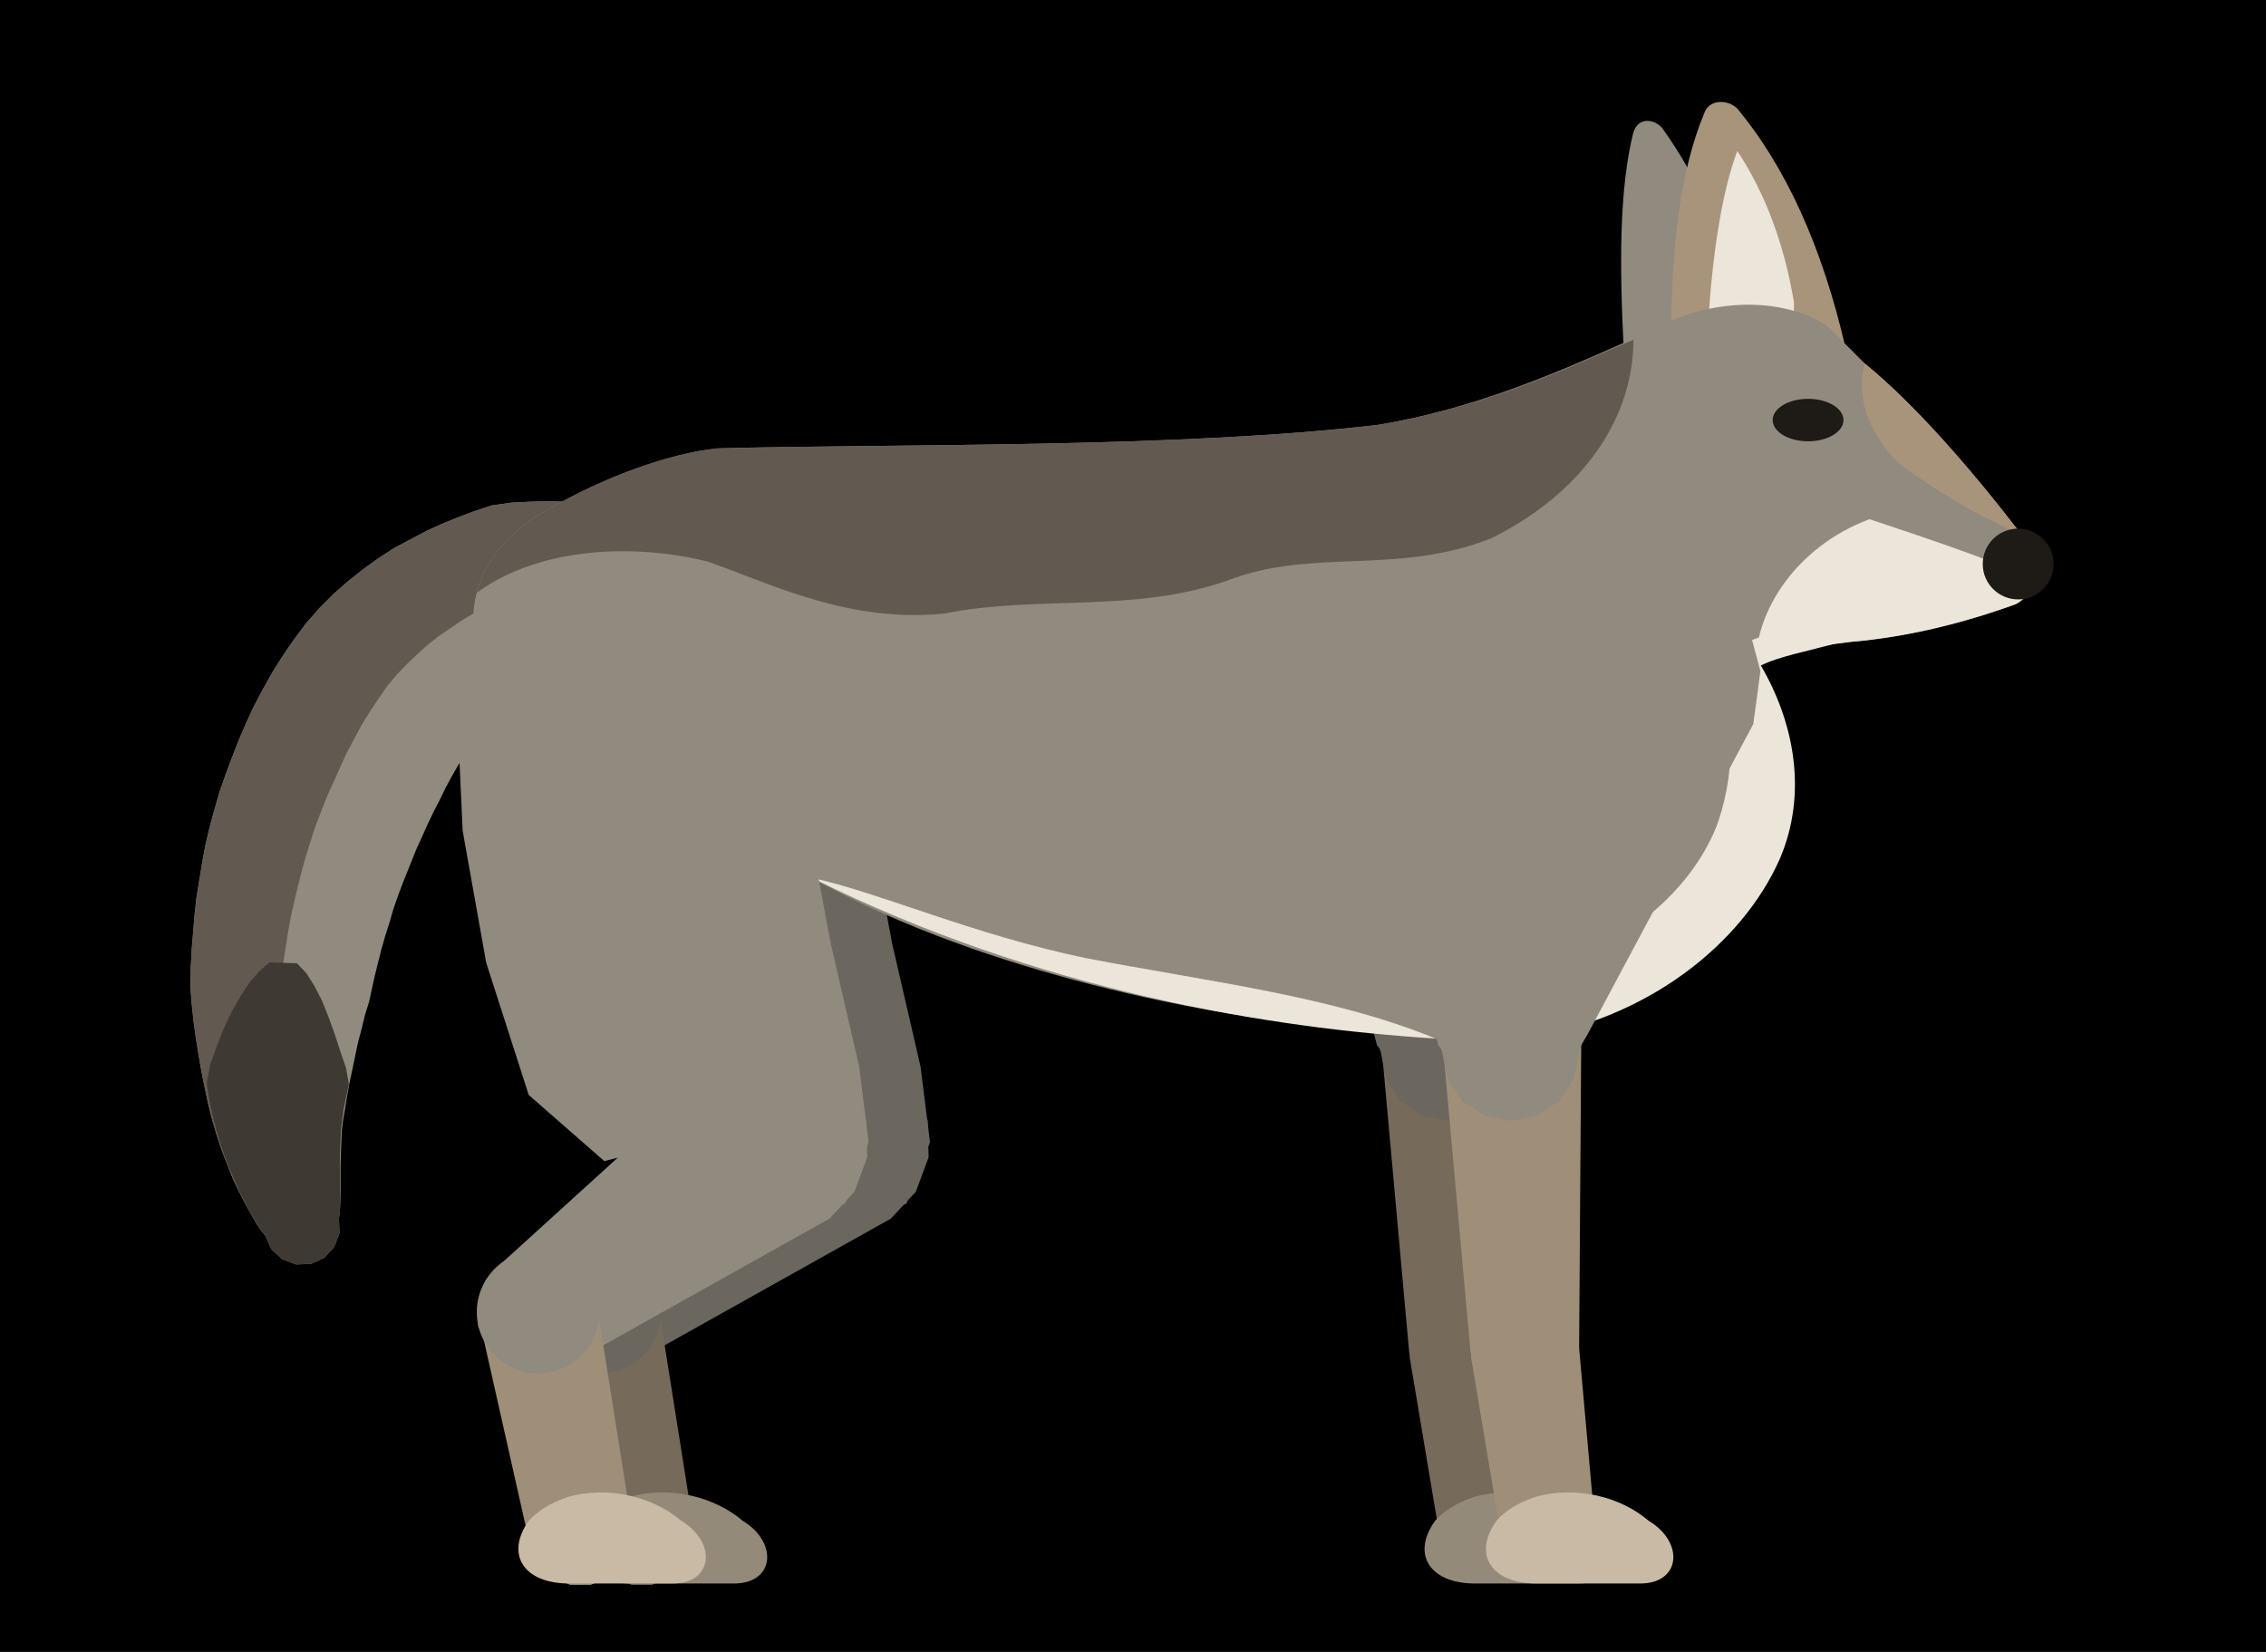
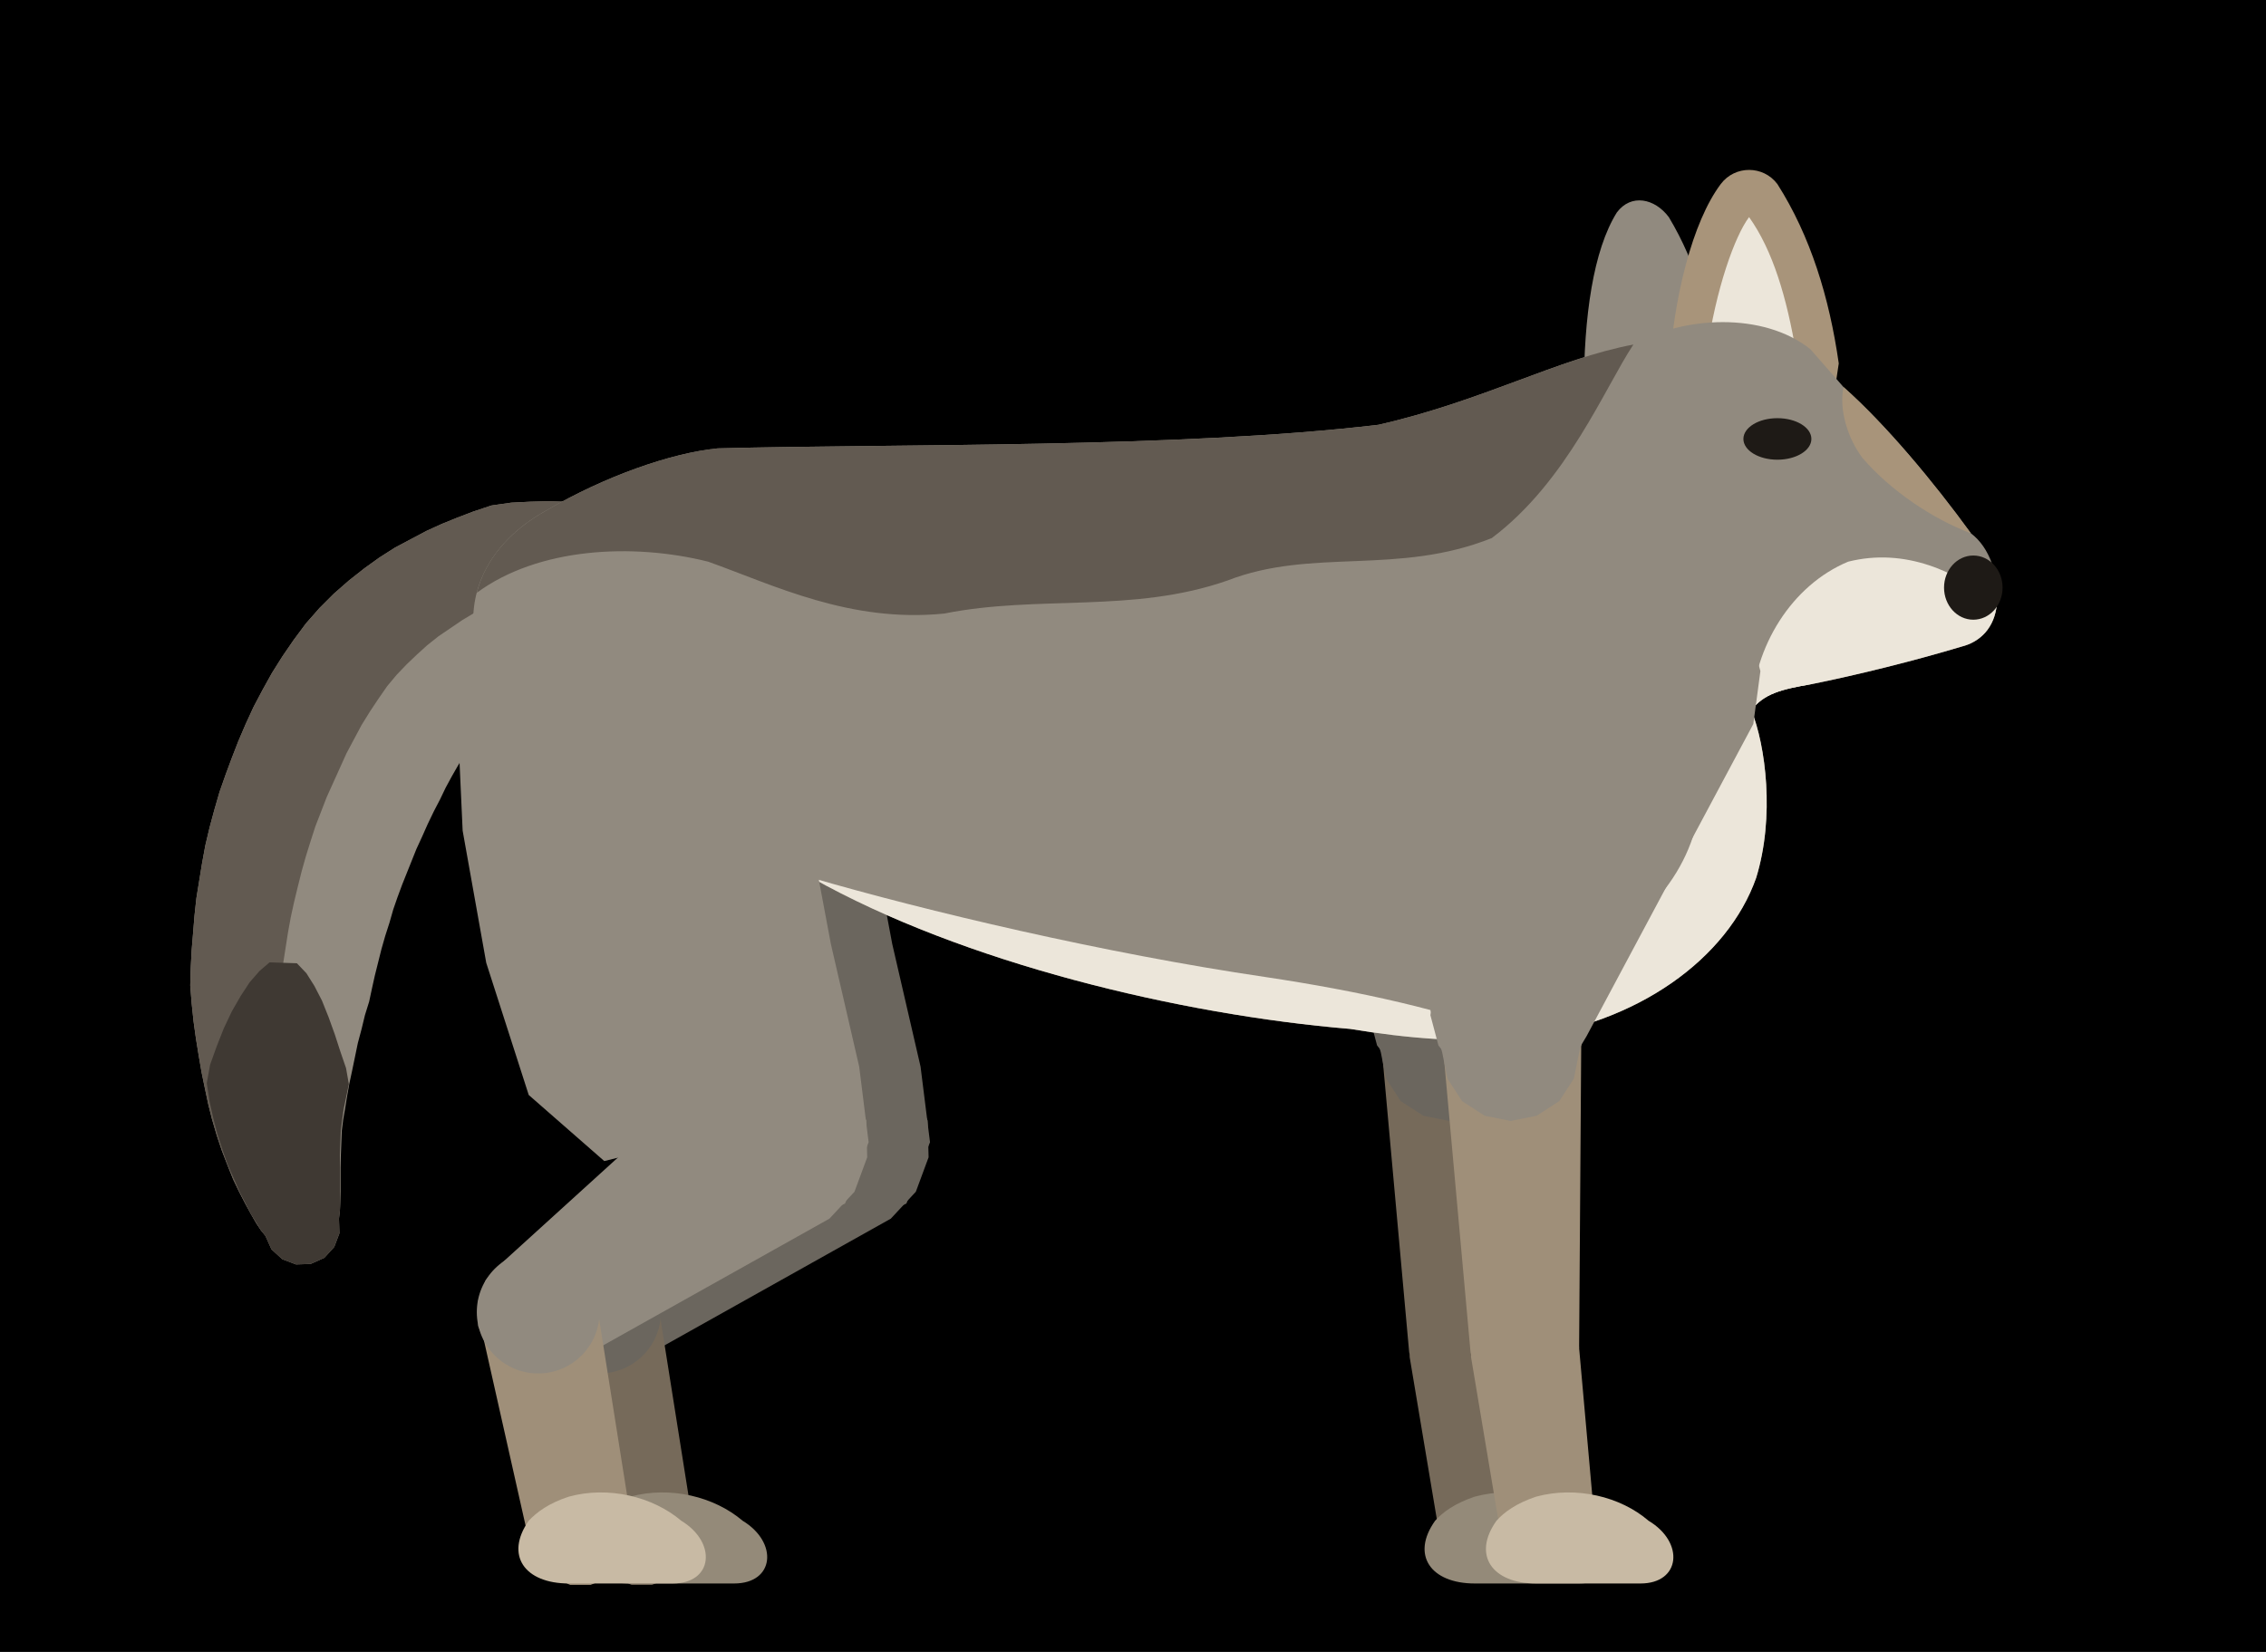
<svg xmlns="http://www.w3.org/2000/svg" width="960" height="700" viewBox="8 2 48 35">
  <rect x="8" y="2" width="48" height="35" fill="#000000" />
  <polygon points="22.9,14.4 20.7,15 19.5,16 19,17.4 19.1,19.6 19.6,22.4 20.5,25.2 22.1,26.6 23.7,26.2 24.2,27.5 25.7,28.2 27.2,27.5 27.7,26.2 27.5,24.6 26.9,22 26.3,18.8 25.7,17 24.9,15.2" fill="#6b665e" />
  <polygon points="19.94,28.75 19.59,29.12 19.42,29.59 19.43,30.1 19.65,30.56 20.02,30.91 20.49,31.08 21,31.07 21.46,30.85 26.87,27.82 27.4,27.25 27.67,26.52 27.65,25.74 27.32,25.03 26.75,24.5 26.02,24.23 25.24,24.25 24.53,24.58" fill="#6b665e" />
  <polygon points="20.52,34.71 20.68,35.1 20.98,35.41 21.38,35.58 21.81,35.58 22.2,35.42 22.51,35.12 22.68,34.72 22.68,34.29 21.93,29.56 21.74,29.11 21.4,28.77 20.95,28.58 20.46,28.57 20.01,28.76 19.67,29.1 19.48,29.55 19.47,30.04" fill="#766a5a" />
  <circle cx="20.7" cy="29.8" r="1.3" fill="#6b665e" />
  <path d="M20.5 34.22 C19.99 34.95 20.41 35.55 21.35 35.55 L23.55 35.55 C24.41 35.55 24.49 34.68 23.73 34.22 C23.13 33.71 22.2 33.48 21.35 33.71 C20.92 33.85 20.67 34.04 20.5 34.22 Z" fill="#948a79" />
  <polygon points="37.09,22.85 37,23.51 37.17,24.15 37.58,24.67 38.15,25.01 38.81,25.1 39.45,24.93 39.97,24.52 40.31,23.95 43.84,17.34 43.99,16.22 43.7,15.13 43.02,14.23 42.04,13.66 40.92,13.51 39.83,13.8 38.93,14.48 38.36,15.46" fill="#6b665e" />
  <polygon points="37.85,30.65 37.96,31.08 38.22,31.45 38.6,31.68 39.05,31.75 39.48,31.64 39.85,31.38 40.08,31 40.15,30.55 40.2,23.34 40.06,22.77 39.72,22.3 39.22,21.99 38.64,21.9 38.07,22.04 37.6,22.38 37.29,22.88 37.2,23.46" fill="#766a5a" />
  <polygon points="37.25,24.3 37.36,24.85 37.67,25.33 38.15,25.64 38.7,25.75 39.25,25.64 39.73,25.33 40.04,24.85 40.15,24.3 40.4,23.4 40.27,22.75 39.9,22.2 39.35,21.83 38.7,21.7 38.05,21.83 37.5,22.2 37.13,22.75 37,23.4" fill="#6b665e" />
  <polygon points="38.51,34.63 38.63,35 38.89,35.29 39.24,35.47 39.63,35.49 40,35.37 40.29,35.11 40.47,34.76 40.49,34.37 40.14,30.45 40,30.03 39.7,29.69 39.3,29.49 38.85,29.46 38.43,29.6 38.09,29.9 37.89,30.3 37.86,30.75" fill="#766a5a" />
  <path d="M38.4 34.22 C37.88 34.95 38.31 35.55 39.24 35.55 L41.45 35.55 C42.3 35.55 42.39 34.68 41.63 34.22 C41.03 33.71 40.09 33.48 39.24 33.71 C38.82 33.85 38.56 34.04 38.4 34.22 Z" fill="#948a79" />
  <polygon points="21.17,12.82 21.02,12.77 20.83,12.73 20.58,12.69 20.29,12.65 19.96,12.63 19.61,12.62 19.23,12.63 18.83,12.65 18.41,12.71 18.02,12.84 17.68,12.97 17.36,13.1 17.03,13.25 16.71,13.42 16.37,13.6 16.04,13.81 15.72,14.04 15.39,14.3 15.07,14.58 14.77,14.88 14.48,15.21 14.22,15.56 13.98,15.91 13.76,16.26 13.56,16.62 13.37,16.98 13.2,17.35 13.05,17.7 12.91,18.06 12.78,18.41 12.65,18.78 12.54,19.16 12.44,19.53 12.35,19.91 12.28,20.29 12.22,20.66 12.16,21.03 12.12,21.4 12.09,21.77 12.06,22.13 12.04,22.51 12.03,22.88 12.06,23.26 12.1,23.64 12.15,24 12.21,24.37 12.27,24.72 12.34,25.06 12.41,25.39 12.49,25.71 12.59,26.05 12.7,26.38 12.82,26.69 12.94,26.99 13.07,27.26 13.2,27.51 13.32,27.73 13.43,27.92 13.53,28.07 13.62,28.18 13.75,28.47 13.98,28.68 14.27,28.79 14.58,28.78 14.87,28.65 15.08,28.42 15.19,28.13 15.18,27.82 15.2,27.65 15.21,27.45 15.22,27.23 15.22,26.99 15.22,26.74 15.22,26.48 15.23,26.22 15.24,25.96 15.27,25.72 15.31,25.49 15.35,25.24 15.4,24.96 15.46,24.68 15.52,24.39 15.58,24.1 15.66,23.8 15.73,23.51 15.82,23.22 15.88,22.94 15.94,22.67 16.01,22.39 16.08,22.11 16.16,21.83 16.25,21.55 16.33,21.27 16.42,21.01 16.52,20.74 16.62,20.49 16.72,20.24 16.82,19.99 16.94,19.73 17.06,19.46 17.19,19.19 17.32,18.94 17.44,18.69 17.57,18.45 17.69,18.24 17.81,18.04 17.93,17.87 18.03,17.72 18.14,17.58 18.26,17.44 18.39,17.29 18.54,17.15 18.7,17.01 18.87,16.87 19.05,16.73 19.23,16.6 19.42,16.47 19.58,16.36 19.71,16.28 19.87,16.15 20.06,16.01 20.29,15.88 20.54,15.76 20.79,15.63 21.03,15.52 21.26,15.4 21.47,15.29 21.63,15.18" fill="#918a7f" />
  <polygon points="21.17,12.82 21.02,12.77 20.83,12.73 20.58,12.69 20.29,12.65 19.96,12.63 19.61,12.62 19.23,12.63 18.83,12.65 18.41,12.71 18.02,12.84 17.68,12.97 17.36,13.1 17.03,13.25 16.71,13.42 16.37,13.6 16.04,13.81 15.72,14.04 15.39,14.3 15.07,14.58 14.77,14.88 14.48,15.21 14.22,15.56 13.98,15.91 13.76,16.26 13.56,16.62 13.37,16.98 13.2,17.35 13.05,17.7 12.91,18.06 12.78,18.41 12.65,18.78 12.54,19.16 12.44,19.53 12.35,19.91 12.28,20.29 12.22,20.66 12.16,21.03 12.12,21.4 12.09,21.77 12.06,22.13 12.04,22.51 12.03,22.88 12.06,23.26 12.1,23.64 12.15,24 12.21,24.37 12.27,24.72 12.34,25.06 12.41,25.39 12.49,25.71 12.59,26.05 12.7,26.38 12.82,26.69 12.94,26.99 13.07,27.26 13.2,27.51 13.32,27.73 13.43,27.92 13.53,28.07 13.62,28.18 14.4,28 14.37,27.86 14.32,27.69 14.27,27.48 14.21,27.25 14.14,27 14.08,26.73 14.02,26.45 13.97,26.17 13.93,25.88 13.9,25.6 13.88,25.31 13.87,25.01 13.86,24.7 13.86,24.38 13.87,24.05 13.88,23.72 13.9,23.39 13.93,23.05 13.96,22.72 14,22.4 14.05,22.08 14.1,21.76 14.16,21.43 14.23,21.11 14.31,20.78 14.39,20.46 14.48,20.14 14.58,19.82 14.68,19.51 14.8,19.2 14.92,18.89 15.06,18.58 15.2,18.27 15.34,17.96 15.5,17.66 15.66,17.36 15.84,17.07 16.02,16.8 16.2,16.54 16.4,16.3 16.61,16.08 16.83,15.87 17.05,15.67 17.29,15.48 17.54,15.31 17.79,15.14 18.04,14.99 18.29,14.85 18.55,14.72 18.8,14.6 19.06,14.49 19.35,14.4 19.65,14.32 19.95,14.25 20.25,14.19 20.54,14.14 20.8,14.1 21.04,14.06 21.24,14.03 21.4,14" fill="#625a51" />
  <polygon points="13.71,22.39 13.5,22.57 13.29,22.81 13.1,23.1 12.91,23.43 12.74,23.79 12.59,24.17 12.45,24.56 12.38,24.95 12.44,25.34 12.52,25.7 12.61,26.04 12.72,26.38 12.83,26.69 12.96,26.98 13.08,27.26 13.21,27.51 13.32,27.73 13.44,27.92 13.53,28.07 13.62,28.18 13.75,28.47 13.98,28.68 14.27,28.79 14.58,28.78 14.87,28.65 15.08,28.42 15.19,28.13 15.18,27.82 15.2,27.65 15.21,27.45 15.21,27.23 15.21,26.99 15.21,26.74 15.2,26.48 15.21,26.22 15.22,25.96 15.25,25.72 15.28,25.5 15.33,25.26 15.39,24.97 15.33,24.63 15.21,24.28 15.09,23.91 14.96,23.55 14.82,23.2 14.66,22.89 14.49,22.62 14.29,22.41" fill="#3f3933" />
-   <path d="M42.2 11.4 L42.4 9.5 C42.3 7.6 42.3 6.0 42.6 4.8 C42.7 4.5 43.0 4.5 43.2 4.7 C44.0 5.8 44.6 7.2 44.9 8.7 L45.0 11.0 Z" fill="#918a7f" />
-   <path d="M43.2 11.4 L43.4 9.2 C43.4 7.2 43.6 5.6 44.1 4.4 C44.2 4.1 44.6 4.1 44.8 4.3 C45.8 5.5 46.6 7.2 47.1 9.4 L46.8 11.2 Z" fill="#a8947a" />
-   <path d="M44.2 10.0 L44.2 8.6 C44.3 7.2 44.5 6.0 44.8 5.2 C45.4 6.1 45.8 7.2 46.0 8.4 L46.0 10.0 Z" fill="#ece6da" />
-   <path d="M23.2 11.5 C27 11.4 33 11.5 37.2 11.0 C39.6 10.6 41.6 9.6 43.0 9.0 C44.0 8.4 45.6 8.2 46.7 8.9 L47.5 9.7 C48.6 10.6 49.8 12.0 50.8 13.3 C51.3 13.7 51.3 14.5 50.7 14.8 C49.6 15.2 48.4 15.5 47.2 15.6 C46.4 15.7 45.7 15.8 45.2 16.0 C45.9 17.2 46.2 18.8 45.6 20.2 C44.8 22.0 42.8 23.6 40.2 24.0 C39.0 24.1 37.8 24.0 36.6 23.8 C33 23.5 28.4 22.4 25.2 20.6 C23.5 19.6 21.4 18.6 19.6 17.6 C17.6 16.4 17.4 14.0 19.6 12.8 C20.8 12.1 22.2 11.6 23.2 11.5 Z" fill="#918a7f" />
-   <path d="M18.10 14.56 C18.27 13.89 18.76 13.26 19.60 12.80 C20.8 12.1 22.2 11.6 23.2 11.5 C27 11.4 33 11.5 37.2 11.0 C39.6 10.6 41.4 9.7 42.6 9.2 C42.6 10.8 41.6 12.4 39.6 13.4 C37.6 14.2 35.8 13.6 34.0 14.3 C32.0 15.0 30.0 14.6 28.0 15.0 C26.0 15.2 24.4 14.4 23.0 13.9 C21.4 13.5 19.4 13.6 18.10 14.56 Z" fill="#625a51" />
-   <path d="M47.0 15.6 C46.3 15.8 45.7 15.9 45.3 16.1 C46.0 17.3 46.3 18.8 45.7 20.2 C44.9 22.0 42.9 23.6 40.3 24.0 L40.3 22.6 C42.4 22.2 43.9 20.8 44.4 19.4 C44.8 18.2 44.7 17.0 44.4 16.0 C45.2 15.3 46.1 15.3 47.0 15.6 Z" fill="#ece6da" />
-   <path d="M47.6 13.0 C48.8 13.4 50.0 13.8 50.9 14.2 C51.0 14.5 50.9 14.7 50.7 14.8 C49.6 15.2 48.4 15.5 47.2 15.6 C46.4 15.7 45.7 15.8 45.2 16.0 C45.2 15.0 46.0 13.6 47.6 13.0 Z" fill="#ece6da" />
-   <path d="M38.4 24.0 C35 23.8 30 23.0 25.2 20.6 C26.6 20.9 28.6 21.8 31.0 22.3 C33.6 22.8 36.2 23.1 38.4 24.0 Z" fill="#ece6da" />
-   <path d="M47.5 9.7 C48.6 10.6 49.8 12.0 50.8 13.3 C50.0 13.0 49.0 12.4 48.2 11.8 C47.6 11.2 47.3 10.4 47.5 9.7 Z" fill="#a8947a" />
-   <ellipse cx="46.3" cy="10.9" rx="0.75" ry="0.45" fill="#1e1a16" />
-   <circle cx="50.75" cy="13.95" r="0.75" fill="#1e1a16" />
+   <path d="M41.35 12.10 L41.55 10.30 C41.55 8.70 41.75 7.30 42.25 6.50 C42.55 6.10 43.05 6.20 43.35 6.60 C43.95 7.60 44.25 8.70 44.35 9.90 L44.35 11.90 Z" fill="#918a7f" />
+   <path d="M43.15 11.90 L43.35 9.90 C43.45 8.30 43.85 6.70 44.45 5.90 C44.75 5.50 45.35 5.50 45.65 5.90 C46.35 7.00 46.75 8.30 46.95 9.70 L46.65 11.70 Z" fill="#a8947a" />
+   <path d="M44.05 10.90 L44.15 9.50 C44.35 8.10 44.75 7.00 45.05 6.60 C45.55 7.30 45.85 8.30 46.05 9.50 L46.05 10.90 Z" fill="#ece6da" />
+   <path d="M23.2 11.5 C27 11.4 33 11.5 37.2 11.0 C39.4 10.5 41.0 9.6 42.60 9.30 C43.65 8.70 45.35 8.60 46.35 9.40 L47.05 10.20 C47.95 11.00 48.95 12.20 49.75 13.30 C50.15 13.60 50.35 14.20 50.30 14.80 C50.25 15.30 49.95 15.60 49.55 15.70 C48.55 16.00 47.35 16.30 46.35 16.50 C45.75 16.60 45.35 16.70 45.10 17.05 C45.4 17.8 45.6 19.3 45.2 20.6 C44.6 22.3 42.7 23.7 40.2 24.0 C39.0 24.1 37.8 24.0 36.6 23.8 C33 23.5 28.4 22.4 25.2 20.6 C23.5 19.6 21.4 18.6 19.6 17.6 C17.6 16.4 17.4 14.0 19.6 12.8 C20.8 12.1 22.2 11.6 23.2 11.5 Z" fill="#918a7f" />
+   <path d="M18.10 14.56 C18.27 13.89 18.76 13.26 19.60 12.80 C20.8 12.1 22.2 11.6 23.2 11.5 C27 11.4 33 11.5 37.2 11.0 C39.4 10.5 41.0 9.6 42.60 9.30 C42.0 10.2 41.2 12.2 39.6 13.4 C37.6 14.2 35.8 13.6 34.0 14.3 C32.0 15.0 30.0 14.6 28.0 15.0 C26.0 15.2 24.4 14.4 23.0 13.9 C21.4 13.5 19.4 13.6 18.10 14.56 Z" fill="#625a51" />
+   <path d="M46.35 16.50 C45.75 16.60 45.35 16.70 45.10 17.05 C45.4 17.8 45.6 19.3 45.2 20.6 C44.6 22.3 42.7 23.7 40.2 24.0 L40.3 22.6 C42.2 22.2 43.5 21.0 43.9 19.6 C44.2 18.4 44.1 17.6 43.9 17.1 C44.6 16.9 45.4 16.5 46.35 16.50 Z" fill="#ece6da" />
+   <path d="M50.30 14.80 C50.25 15.30 49.95 15.60 49.55 15.70 C48.55 16.00 47.35 16.30 46.35 16.50 C45.75 16.60 45.35 16.70 45.10 17.05 C45.15 15.70 45.95 14.40 47.15 13.90 C48.35 13.60 49.45 14.10 50.30 14.80 Z" fill="#ece6da" />
+   <path d="M40.2 24.0 C39.0 24.1 37.8 24.0 36.6 23.8 C33 23.5 28.4 22.4 25.2 20.6 C27.6 21.3 31.4 22.2 34.8 22.7 C36.8 23.0 38.6 23.4 40.2 24.0 Z" fill="#ece6da" />
+   <path d="M47.05 10.20 C47.95 11.00 48.95 12.20 49.75 13.30 C48.95 13.00 48.05 12.40 47.45 11.70 C47.15 11.30 46.95 10.70 47.05 10.20 Z" fill="#a8947a" />
+   <ellipse cx="45.65" cy="11.3" rx="0.72" ry="0.44" fill="#1e1a16" />
+   <ellipse cx="49.8" cy="14.45" rx="0.62" ry="0.68" fill="#1e1a16" />
  <polygon points="21.6,14.4 19.4,15 18.2,16 17.7,17.4 17.8,19.6 18.3,22.4 19.2,25.2 20.8,26.6 22.4,26.2 22.9,27.5 24.4,28.2 25.9,27.5 26.4,26.2 26.2,24.6 25.6,22 25,18.8 24.4,17 23.6,15.2" fill="#918a7f" />
  <polygon points="18.64,28.75 18.29,29.12 18.12,29.59 18.13,30.1 18.35,30.56 18.72,30.91 19.19,31.08 19.7,31.07 20.16,30.85 25.57,27.82 26.1,27.25 26.37,26.52 26.35,25.74 26.02,25.03 25.45,24.5 24.72,24.23 23.94,24.25 23.23,24.58" fill="#918a7f" />
  <polygon points="19.22,34.71 19.38,35.1 19.68,35.41 20.08,35.58 20.51,35.58 20.9,35.42 21.21,35.12 21.38,34.72 21.38,34.29 20.63,29.56 20.44,29.11 20.1,28.77 19.65,28.58 19.16,28.57 18.71,28.76 18.37,29.1 18.18,29.55 18.17,30.04" fill="#9f8f79" />
  <circle cx="19.4" cy="29.8" r="1.3" fill="#918a7f" />
  <path d="M19.2 34.22 C18.69 34.95 19.11 35.55 20.05 35.55 L22.25 35.55 C23.11 35.55 23.19 34.68 22.43 34.22 C21.83 33.71 20.89 33.48 20.05 33.71 C19.62 33.85 19.37 34.04 19.2 34.22 Z" fill="#c8baa4" />
  <polygon points="38.39,22.85 38.3,23.51 38.47,24.15 38.88,24.67 39.45,25.01 40.11,25.1 40.75,24.93 41.27,24.52 41.61,23.95 45.14,17.34 45.29,16.22 45,15.13 44.32,14.23 43.34,13.66 42.22,13.51 41.13,13.8 40.23,14.48 39.66,15.46" fill="#918a7f" />
  <polygon points="39.15,30.65 39.26,31.08 39.52,31.45 39.9,31.68 40.35,31.75 40.78,31.64 41.15,31.38 41.38,31 41.45,30.55 41.5,23.34 41.36,22.77 41.02,22.3 40.52,21.99 39.94,21.9 39.37,22.04 38.9,22.38 38.59,22.88 38.5,23.46" fill="#9f8f79" />
  <polygon points="38.55,24.3 38.66,24.85 38.97,25.33 39.45,25.64 40,25.75 40.55,25.64 41.03,25.33 41.34,24.85 41.45,24.3 41.7,23.4 41.57,22.75 41.2,22.2 40.65,21.83 40,21.7 39.35,21.83 38.8,22.2 38.43,22.75 38.3,23.4" fill="#918a7f" />
  <polygon points="39.81,34.63 39.93,35 40.19,35.29 40.54,35.47 40.93,35.49 41.3,35.37 41.59,35.11 41.77,34.76 41.79,34.37 41.44,30.45 41.3,30.03 41,29.69 40.6,29.49 40.15,29.46 39.73,29.6 39.39,29.9 39.19,30.3 39.16,30.75" fill="#9f8f79" />
  <path d="M39.7 34.22 C39.18 34.95 39.61 35.55 40.54 35.55 L42.75 35.55 C43.6 35.55 43.69 34.68 42.92 34.22 C42.33 33.71 41.39 33.48 40.54 33.71 C40.12 33.85 39.86 34.04 39.7 34.22 Z" fill="#c8baa4" />
</svg>
